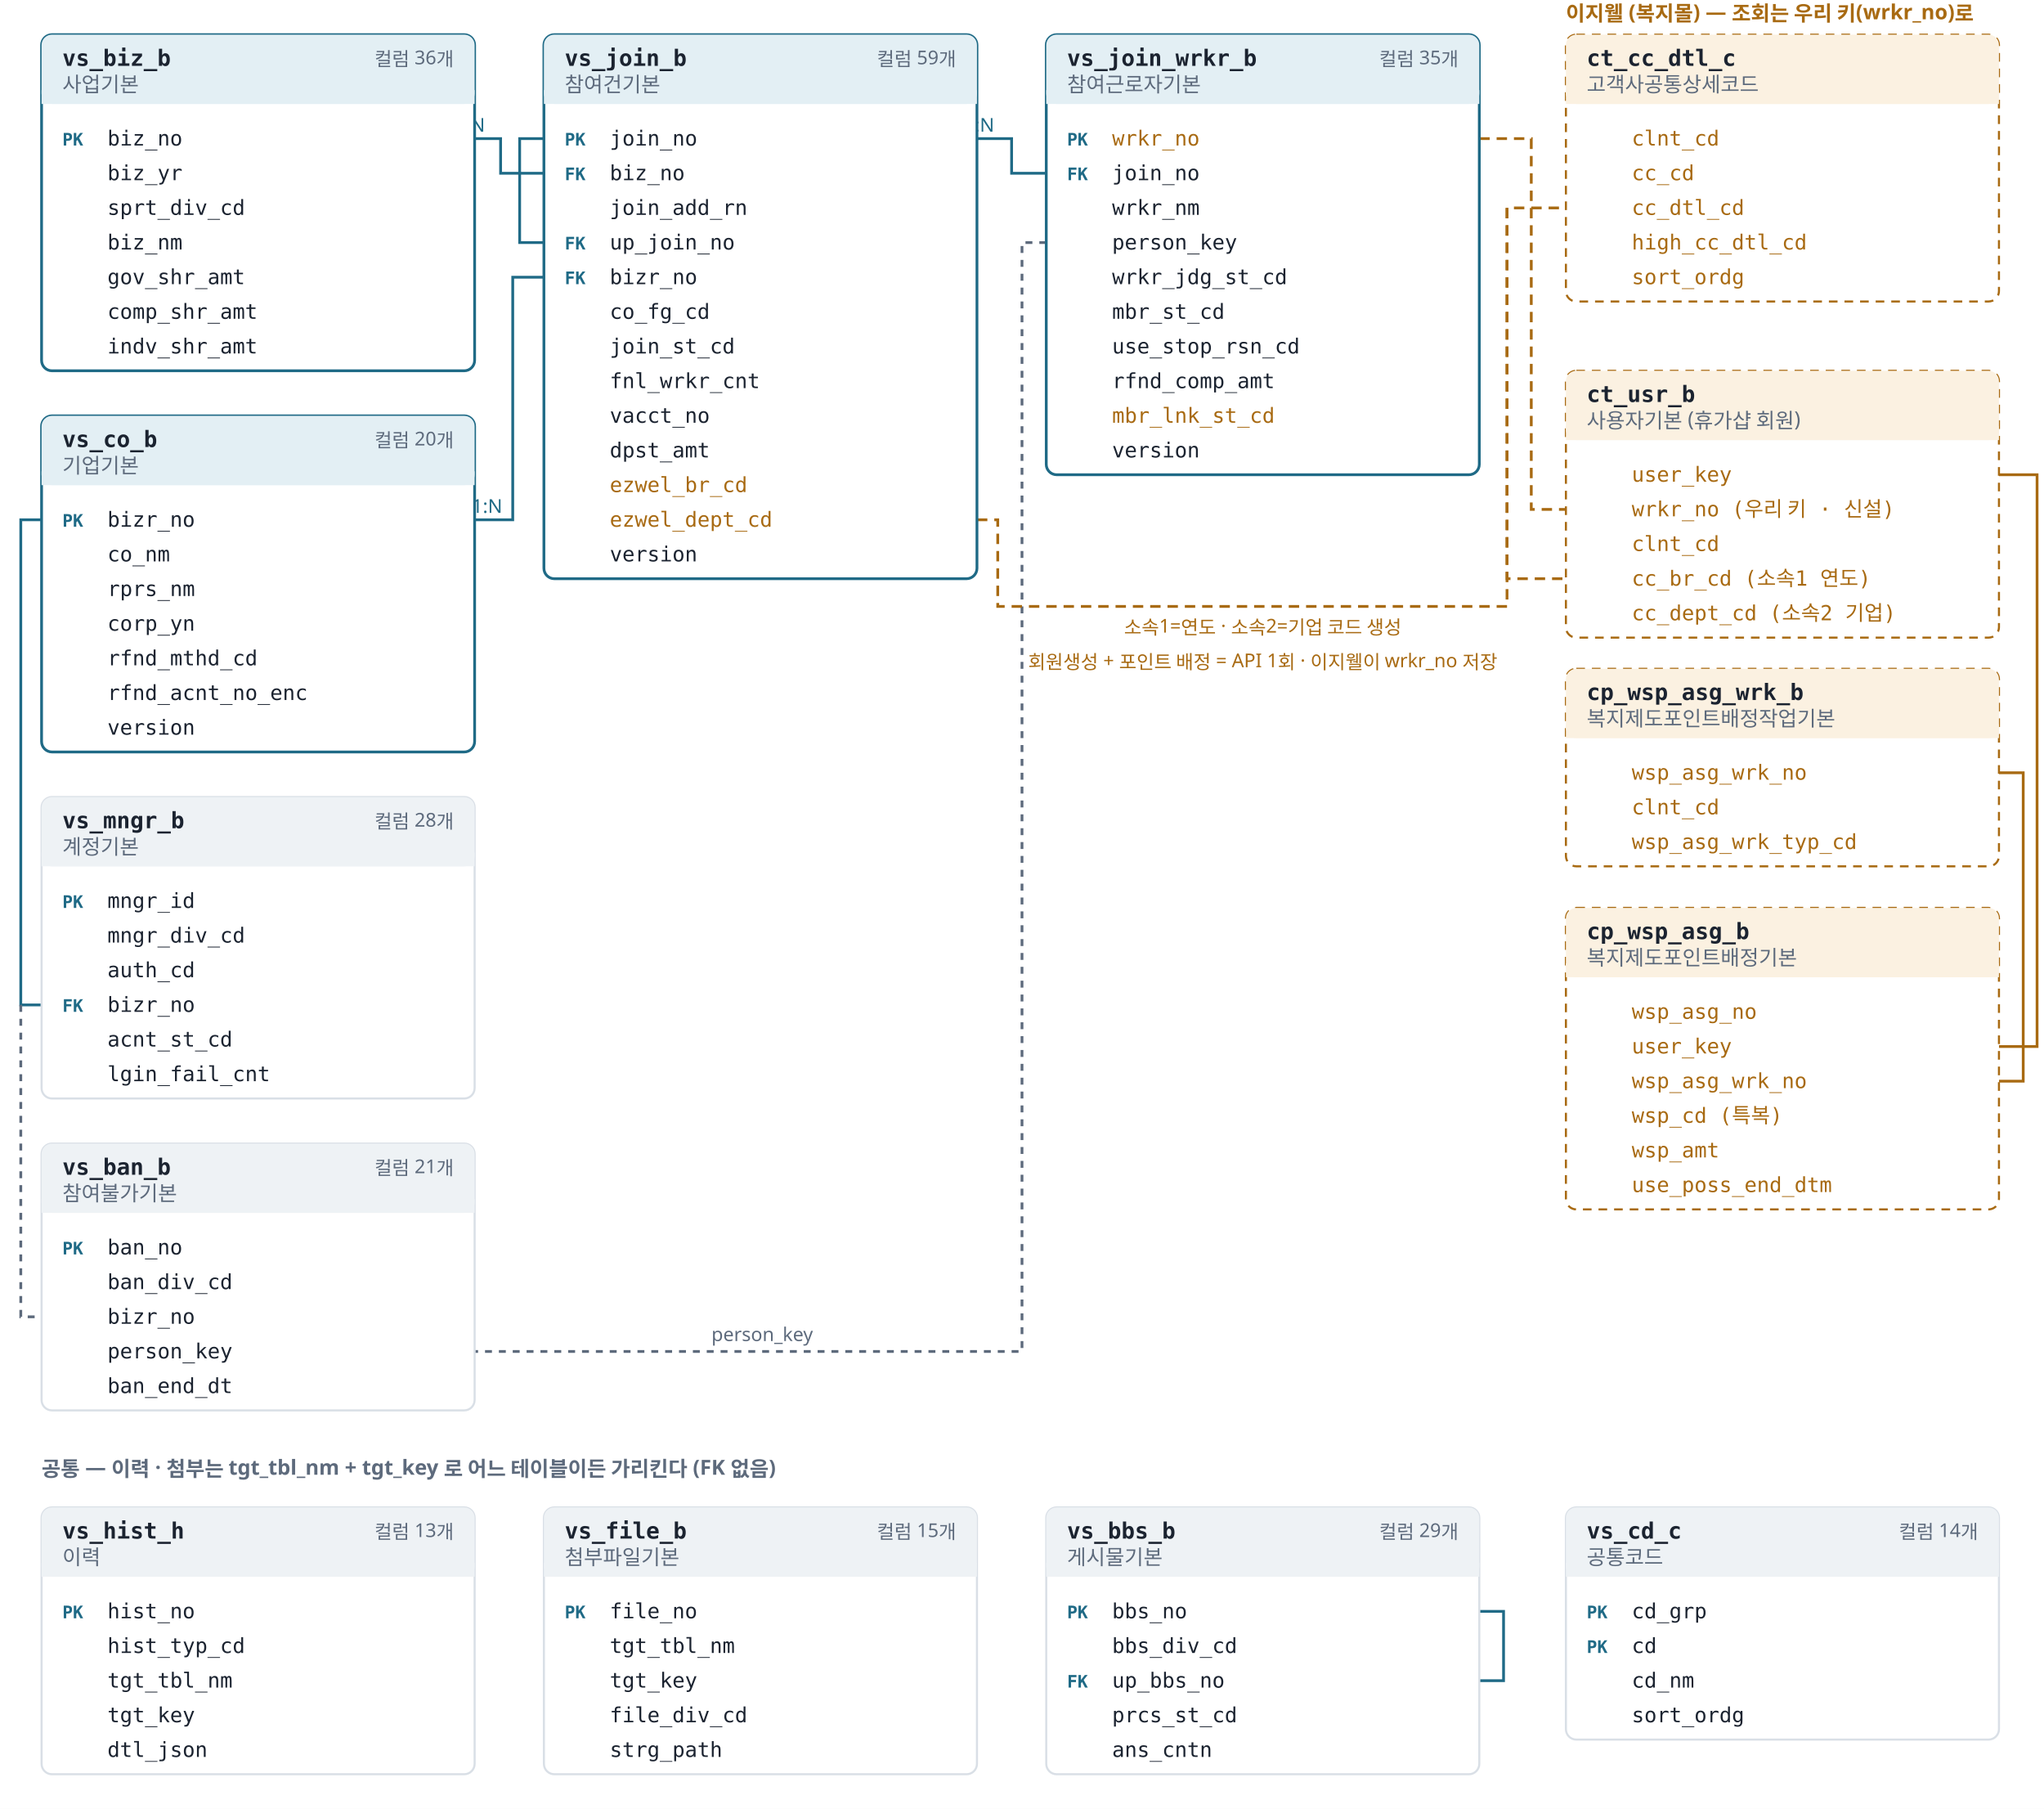
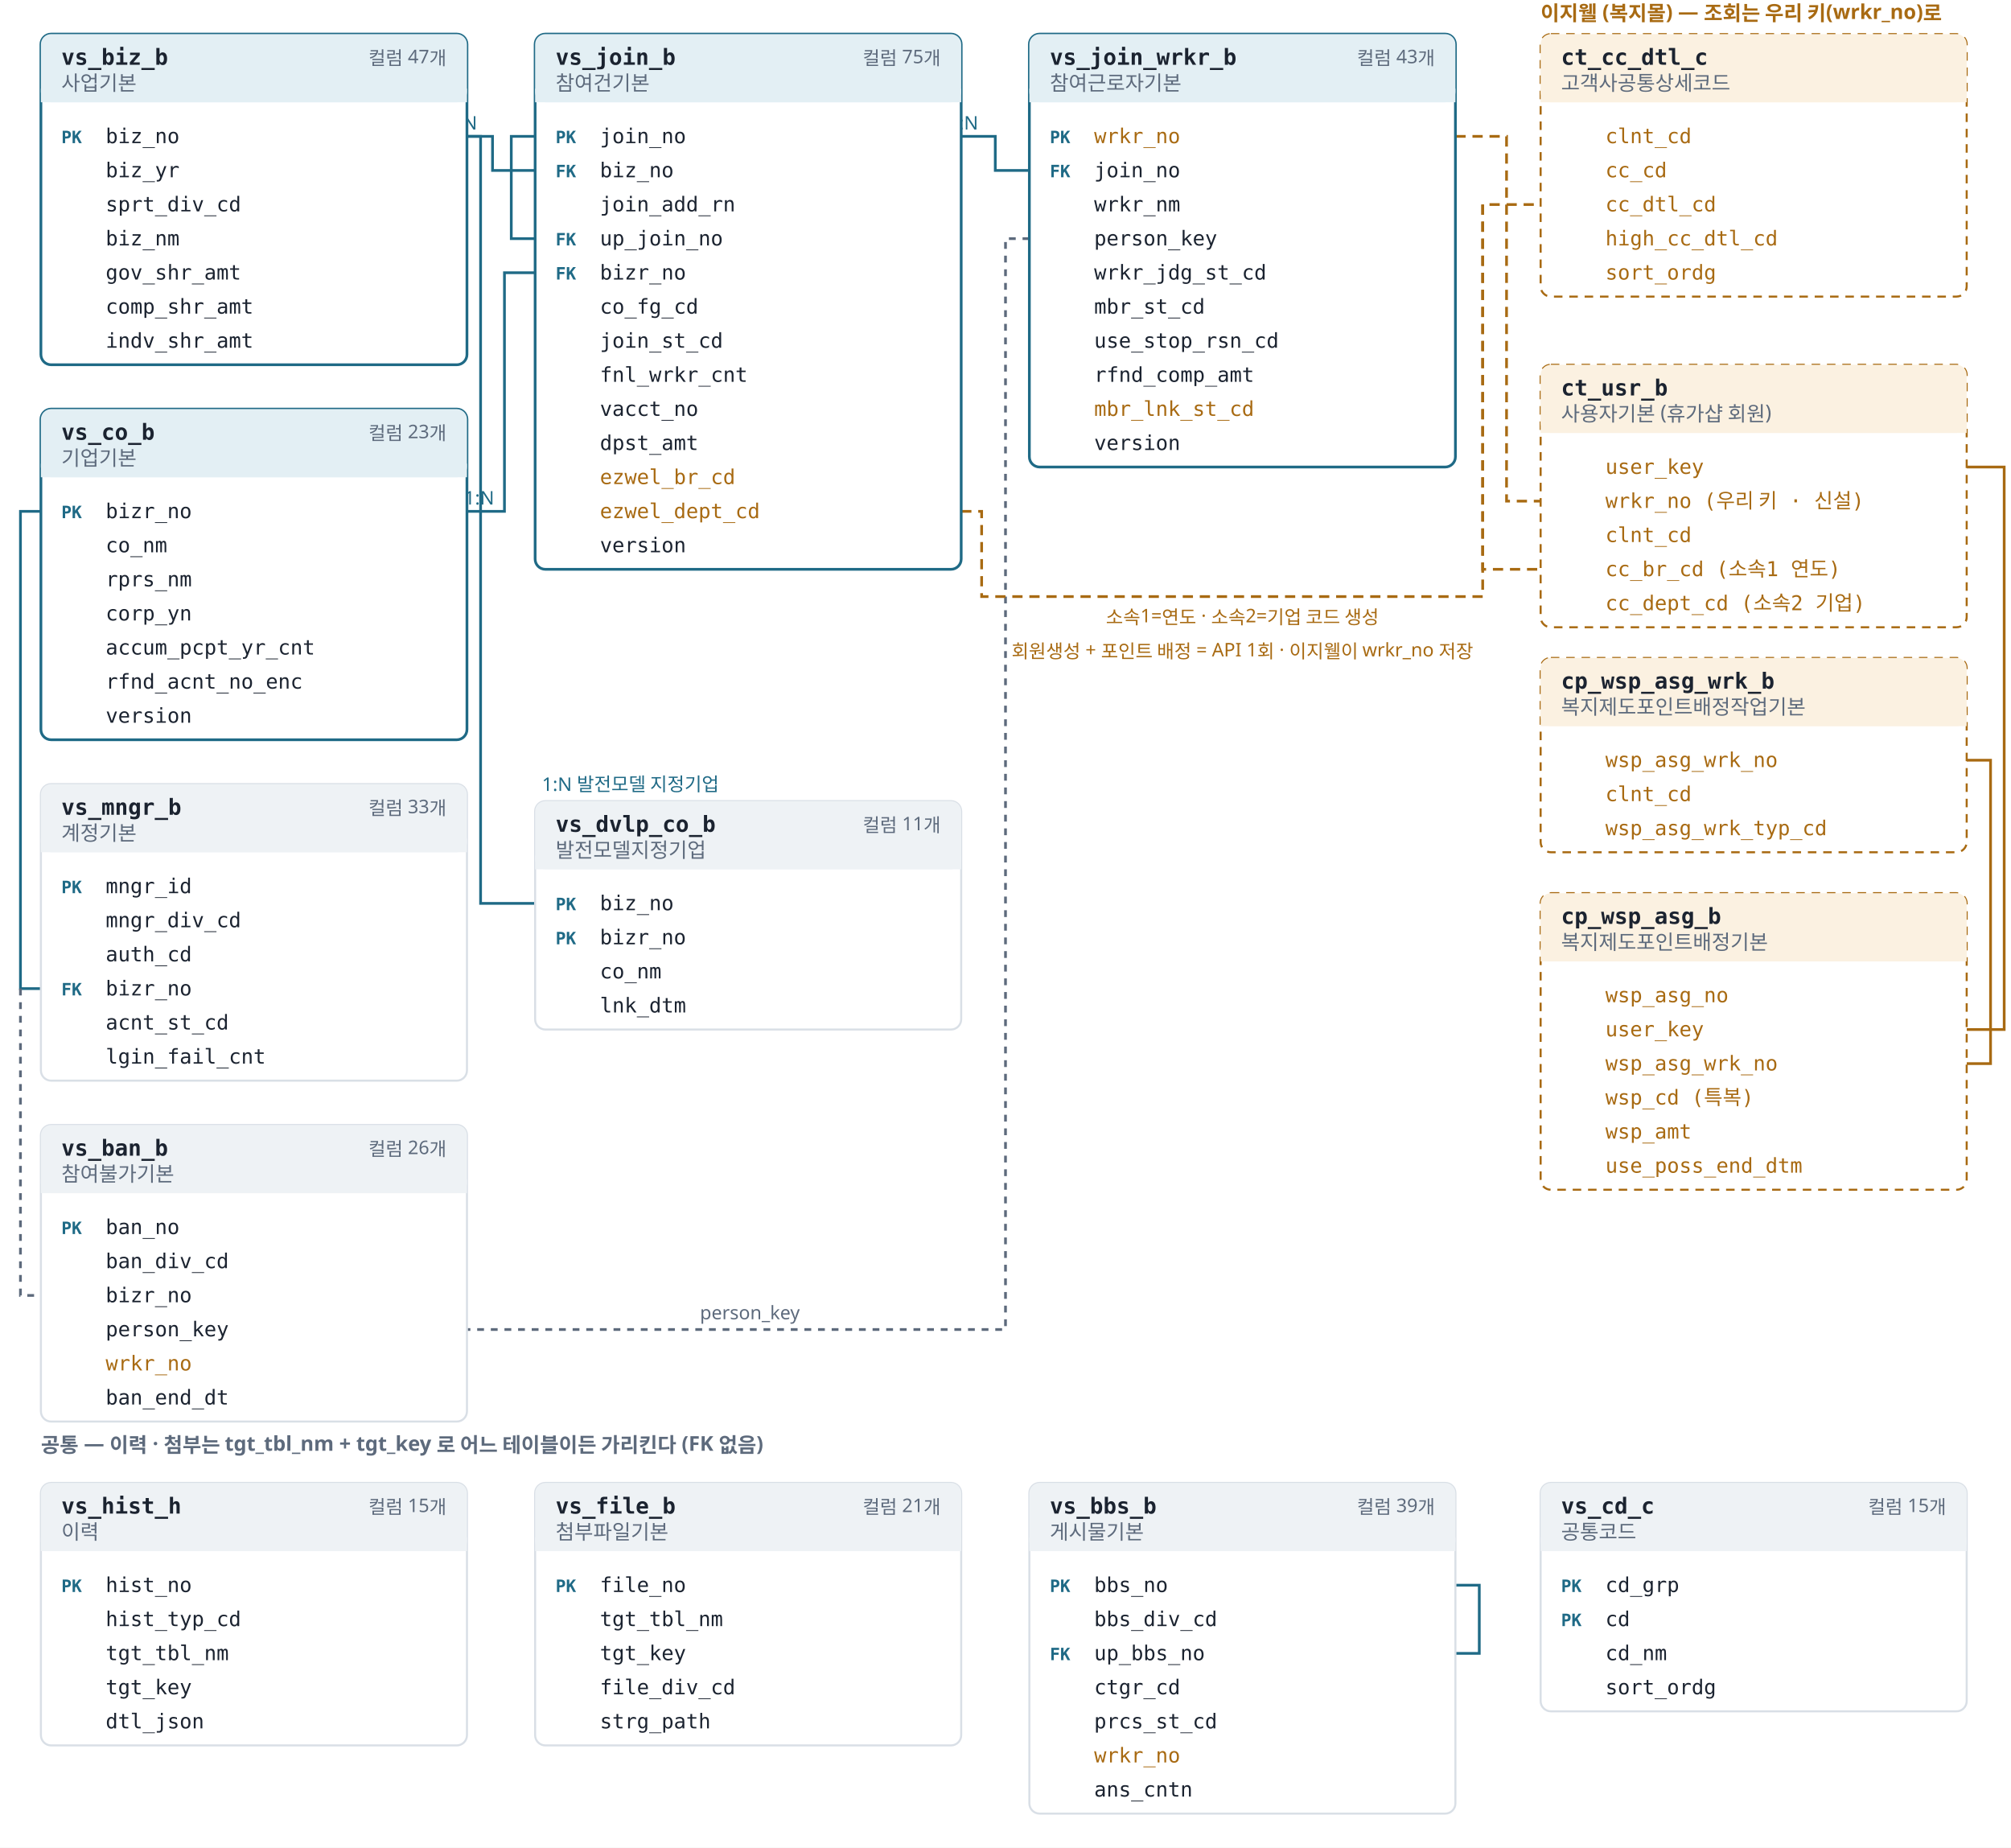
- <svg xmlns="http://www.w3.org/2000/svg" width="1180" height="1044" viewBox="0 0 1180 1044" role="img" aria-label="노동자 휴가지원사업 DB ERD">
+ <svg xmlns="http://www.w3.org/2000/svg" width="1180" height="1084" viewBox="0 0 1180 1084" role="img" aria-label="노동자 휴가지원사업 DB ERD">
  <style>svg .bg{fill:#FFFFFF;stroke:#D9DFE6;stroke-width:1.2} svg .hd{fill:#EEF2F5}
svg .core .bg{stroke:#1F6A86;stroke-width:1.6} svg .core .hd{fill:#E3EFF4}
svg .ext .bg{stroke:#A86A12;stroke-dasharray:5 4} svg .ext .hd{fill:#FBF1E1}
svg .tn{font:600 13px Consolas,"D2Coding",monospace;fill:#1B2330} svg .tk{font:500 12px "Malgun Gothic","Apple SD Gothic Neo",sans-serif;fill:#5D6A7C}
svg .cn{font:400 12px Consolas,"D2Coding",monospace;fill:#1B2330} svg .cn.ez{fill:#A86A12;font-weight:500}
svg .mk{font:600 10px Consolas,"D2Coding",monospace;fill:#1F6A86} svg .more{font:400 11px "Malgun Gothic","Apple SD Gothic Neo",sans-serif;fill:#5D6A7C}
svg .ln{fill:none;stroke-width:1.6} svg .ln.rel{stroke:#1F6A86} svg .ln.soft{stroke:#5D6A7C;stroke-dasharray:4 4}
svg .ln.ezw{stroke:#A86A12;stroke-dasharray:6 4} svg .ln.ext{stroke:#A86A12}
svg .ll{font:500 11px "Malgun Gothic","Apple SD Gothic Neo",sans-serif} svg .ll.rel{fill:#1F6A86} svg .ll.soft{fill:#5D6A7C} svg .ll.ezw{fill:#A86A12}
svg .band{font:600 12px "Malgun Gothic","Apple SD Gothic Neo",sans-serif;fill:#5D6A7C} svg .band.ezb{fill:#A86A12}</style>
  <rect width="100%" height="100%" fill="#FFFFFF" />
+   <path d="M274 80 H282 V530 H314" class="ln rel" />
+   <text x="318" y="464" class="ll rel" text-anchor="start">1:N 발전모델 지정기업</text>
  <path d="M274 80 H289 V100 H314" class="ln rel" />
  <text x="280" y="76" class="ll rel" text-anchor="end">1:N</text>
  <path d="M314 140 H300 V80 H314" class="ln rel" />
  <path d="M564 80 H584 V100 H604" class="ln rel" />
  <text x="574" y="76" class="ll rel" text-anchor="end">1:N</text>
  <path d="M274 300 H296 V160 H314" class="ln rel" />
  <text x="290" y="296" class="ll rel" text-anchor="end">1:N</text>
  <path d="M24 300 H12 V580 H24" class="ln rel" />
  <path d="M12 580 V760 H24" class="ln soft" />
  <path d="M604 140 H590 V780 H274" class="ln soft" />
  <text x="440" y="774" class="ll soft" text-anchor="middle">person_key</text>
  <path d="M564 300 H576 V350 H870 V120 H904" class="ln ezw" />
  <text x="729" y="366" class="ll ezw" text-anchor="middle">소속1=연도 · 소속2=기업 코드 생성</text>
  <path d="M870 120 V334 H904" class="ln ezw" />
  <path d="M854 80 H884 V294 H904" class="ln ezw" />
  <path d="M1154 274 H1176 V604 H1154" class="ln ext" />
  <text x="729" y="386" class="ll ezw" text-anchor="middle">회원생성 + 포인트 배정 = API 1회 · 이지웰이 wrkr_no 저장</text>
  <path d="M1154 624 H1168 V446 H1154" class="ln ext" />
  <path d="M854 970 H868 V930 H854" class="ln rel" />
  <g class="box core">
    <rect x="24" y="20" width="250" height="194" rx="6" class="bg" />
    <rect x="24" y="20" width="250" height="40" rx="6" class="hd" />
    <rect x="24" y="52" width="250" height="8" class="hd" />
    <text x="36" y="38" class="tn">vs_biz_b</text>
    <text x="36" y="53" class="tk">사업기본</text>
    <text x="36" y="84" class="mk">PK</text>
    <text x="62" y="84" class="cn">biz_no</text>
    <text x="36" y="104" class="mk" />
    <text x="62" y="104" class="cn">biz_yr</text>
    <text x="36" y="124" class="mk" />
    <text x="62" y="124" class="cn">sprt_div_cd</text>
    <text x="36" y="144" class="mk" />
    <text x="62" y="144" class="cn">biz_nm</text>
    <text x="36" y="164" class="mk" />
    <text x="62" y="164" class="cn">gov_shr_amt</text>
    <text x="36" y="184" class="mk" />
    <text x="62" y="184" class="cn">comp_shr_amt</text>
    <text x="36" y="204" class="mk" />
    <text x="62" y="204" class="cn">indv_shr_amt</text>
-     <text x="262" y="38" class="more" text-anchor="end">컬럼 36개</text>
+     <text x="262" y="38" class="more" text-anchor="end">컬럼 47개</text>
  </g>
  <g class="box core">
    <rect x="24" y="240" width="250" height="194" rx="6" class="bg" />
    <rect x="24" y="240" width="250" height="40" rx="6" class="hd" />
    <rect x="24" y="272" width="250" height="8" class="hd" />
    <text x="36" y="258" class="tn">vs_co_b</text>
    <text x="36" y="273" class="tk">기업기본</text>
    <text x="36" y="304" class="mk">PK</text>
    <text x="62" y="304" class="cn">bizr_no</text>
    <text x="36" y="324" class="mk" />
    <text x="62" y="324" class="cn">co_nm</text>
    <text x="36" y="344" class="mk" />
    <text x="62" y="344" class="cn">rprs_nm</text>
    <text x="36" y="364" class="mk" />
    <text x="62" y="364" class="cn">corp_yn</text>
    <text x="36" y="384" class="mk" />
-     <text x="62" y="384" class="cn">rfnd_mthd_cd</text>
+     <text x="62" y="384" class="cn">accum_pcpt_yr_cnt</text>
    <text x="36" y="404" class="mk" />
    <text x="62" y="404" class="cn">rfnd_acnt_no_enc</text>
    <text x="36" y="424" class="mk" />
    <text x="62" y="424" class="cn">version</text>
-     <text x="262" y="258" class="more" text-anchor="end">컬럼 20개</text>
+     <text x="262" y="258" class="more" text-anchor="end">컬럼 23개</text>
  </g>
  <g class="box tb">
    <rect x="24" y="460" width="250" height="174" rx="6" class="bg" />
    <rect x="24" y="460" width="250" height="40" rx="6" class="hd" />
    <rect x="24" y="492" width="250" height="8" class="hd" />
    <text x="36" y="478" class="tn">vs_mngr_b</text>
    <text x="36" y="493" class="tk">계정기본</text>
    <text x="36" y="524" class="mk">PK</text>
    <text x="62" y="524" class="cn">mngr_id</text>
    <text x="36" y="544" class="mk" />
    <text x="62" y="544" class="cn">mngr_div_cd</text>
    <text x="36" y="564" class="mk" />
    <text x="62" y="564" class="cn">auth_cd</text>
    <text x="36" y="584" class="mk">FK</text>
    <text x="62" y="584" class="cn">bizr_no</text>
    <text x="36" y="604" class="mk" />
    <text x="62" y="604" class="cn">acnt_st_cd</text>
    <text x="36" y="624" class="mk" />
    <text x="62" y="624" class="cn">lgin_fail_cnt</text>
-     <text x="262" y="478" class="more" text-anchor="end">컬럼 28개</text>
-   </g>
-   <g class="box tb">
-     <rect x="24" y="660" width="250" height="154" rx="6" class="bg" />
+     <text x="262" y="478" class="more" text-anchor="end">컬럼 33개</text>
+   </g>
+   <g class="box tb">
+     <rect x="24" y="660" width="250" height="174" rx="6" class="bg" />
    <rect x="24" y="660" width="250" height="40" rx="6" class="hd" />
    <rect x="24" y="692" width="250" height="8" class="hd" />
    <text x="36" y="678" class="tn">vs_ban_b</text>
    <text x="36" y="693" class="tk">참여불가기본</text>
    <text x="36" y="724" class="mk">PK</text>
    <text x="62" y="724" class="cn">ban_no</text>
    <text x="36" y="744" class="mk" />
    <text x="62" y="744" class="cn">ban_div_cd</text>
    <text x="36" y="764" class="mk" />
    <text x="62" y="764" class="cn">bizr_no</text>
    <text x="36" y="784" class="mk" />
    <text x="62" y="784" class="cn">person_key</text>
    <text x="36" y="804" class="mk" />
-     <text x="62" y="804" class="cn">ban_end_dt</text>
-     <text x="262" y="678" class="more" text-anchor="end">컬럼 21개</text>
+     <text x="62" y="804" class="cn ez">wrkr_no</text>
+     <text x="36" y="824" class="mk" />
+     <text x="62" y="824" class="cn">ban_end_dt</text>
+     <text x="262" y="678" class="more" text-anchor="end">컬럼 26개</text>
  </g>
  <g class="box core">
    <rect x="314" y="20" width="250" height="314" rx="6" class="bg" />
    <rect x="314" y="20" width="250" height="40" rx="6" class="hd" />
    <rect x="314" y="52" width="250" height="8" class="hd" />
    <text x="326" y="38" class="tn">vs_join_b</text>
    <text x="326" y="53" class="tk">참여건기본</text>
    <text x="326" y="84" class="mk">PK</text>
    <text x="352" y="84" class="cn">join_no</text>
    <text x="326" y="104" class="mk">FK</text>
    <text x="352" y="104" class="cn">biz_no</text>
    <text x="326" y="124" class="mk" />
    <text x="352" y="124" class="cn">join_add_rn</text>
    <text x="326" y="144" class="mk">FK</text>
    <text x="352" y="144" class="cn">up_join_no</text>
    <text x="326" y="164" class="mk">FK</text>
    <text x="352" y="164" class="cn">bizr_no</text>
    <text x="326" y="184" class="mk" />
    <text x="352" y="184" class="cn">co_fg_cd</text>
    <text x="326" y="204" class="mk" />
    <text x="352" y="204" class="cn">join_st_cd</text>
    <text x="326" y="224" class="mk" />
    <text x="352" y="224" class="cn">fnl_wrkr_cnt</text>
    <text x="326" y="244" class="mk" />
    <text x="352" y="244" class="cn">vacct_no</text>
    <text x="326" y="264" class="mk" />
    <text x="352" y="264" class="cn">dpst_amt</text>
    <text x="326" y="284" class="mk" />
    <text x="352" y="284" class="cn ez">ezwel_br_cd</text>
    <text x="326" y="304" class="mk" />
    <text x="352" y="304" class="cn ez">ezwel_dept_cd</text>
    <text x="326" y="324" class="mk" />
    <text x="352" y="324" class="cn">version</text>
-     <text x="552" y="38" class="more" text-anchor="end">컬럼 59개</text>
+     <text x="552" y="38" class="more" text-anchor="end">컬럼 75개</text>
  </g>
  <g class="box core">
    <rect x="604" y="20" width="250" height="254" rx="6" class="bg" />
    <rect x="604" y="20" width="250" height="40" rx="6" class="hd" />
    <rect x="604" y="52" width="250" height="8" class="hd" />
    <text x="616" y="38" class="tn">vs_join_wrkr_b</text>
    <text x="616" y="53" class="tk">참여근로자기본</text>
    <text x="616" y="84" class="mk">PK</text>
    <text x="642" y="84" class="cn ez">wrkr_no</text>
    <text x="616" y="104" class="mk">FK</text>
    <text x="642" y="104" class="cn">join_no</text>
    <text x="616" y="124" class="mk" />
    <text x="642" y="124" class="cn">wrkr_nm</text>
    <text x="616" y="144" class="mk" />
    <text x="642" y="144" class="cn">person_key</text>
    <text x="616" y="164" class="mk" />
    <text x="642" y="164" class="cn">wrkr_jdg_st_cd</text>
    <text x="616" y="184" class="mk" />
    <text x="642" y="184" class="cn">mbr_st_cd</text>
    <text x="616" y="204" class="mk" />
    <text x="642" y="204" class="cn">use_stop_rsn_cd</text>
    <text x="616" y="224" class="mk" />
    <text x="642" y="224" class="cn">rfnd_comp_amt</text>
    <text x="616" y="244" class="mk" />
    <text x="642" y="244" class="cn ez">mbr_lnk_st_cd</text>
    <text x="616" y="264" class="mk" />
    <text x="642" y="264" class="cn">version</text>
-     <text x="842" y="38" class="more" text-anchor="end">컬럼 35개</text>
+     <text x="842" y="38" class="more" text-anchor="end">컬럼 43개</text>
+   </g>
+   <g class="box tb">
+     <rect x="314" y="470" width="250" height="134" rx="6" class="bg" />
+     <rect x="314" y="470" width="250" height="40" rx="6" class="hd" />
+     <rect x="314" y="502" width="250" height="8" class="hd" />
+     <text x="326" y="488" class="tn">vs_dvlp_co_b</text>
+     <text x="326" y="503" class="tk">발전모델지정기업</text>
+     <text x="326" y="534" class="mk">PK</text>
+     <text x="352" y="534" class="cn">biz_no</text>
+     <text x="326" y="554" class="mk">PK</text>
+     <text x="352" y="554" class="cn">bizr_no</text>
+     <text x="326" y="574" class="mk" />
+     <text x="352" y="574" class="cn">co_nm</text>
+     <text x="326" y="594" class="mk" />
+     <text x="352" y="594" class="cn">lnk_dtm</text>
+     <text x="552" y="488" class="more" text-anchor="end">컬럼 11개</text>
  </g>
  <g class="box ext">
    <rect x="904" y="20" width="250" height="154" rx="6" class="bg" />
    <rect x="904" y="20" width="250" height="40" rx="6" class="hd" />
    <rect x="904" y="52" width="250" height="8" class="hd" />
    <text x="916" y="38" class="tn">ct_cc_dtl_c</text>
    <text x="916" y="53" class="tk">고객사공통상세코드</text>
    <text x="916" y="84" class="mk" />
    <text x="942" y="84" class="cn ez">clnt_cd</text>
    <text x="916" y="104" class="mk" />
    <text x="942" y="104" class="cn ez">cc_cd</text>
    <text x="916" y="124" class="mk" />
    <text x="942" y="124" class="cn ez">cc_dtl_cd</text>
    <text x="916" y="144" class="mk" />
    <text x="942" y="144" class="cn ez">high_cc_dtl_cd</text>
    <text x="916" y="164" class="mk" />
    <text x="942" y="164" class="cn ez">sort_ordg</text>
  </g>
  <g class="box ext">
    <rect x="904" y="214" width="250" height="154" rx="6" class="bg" />
    <rect x="904" y="214" width="250" height="40" rx="6" class="hd" />
    <rect x="904" y="246" width="250" height="8" class="hd" />
    <text x="916" y="232" class="tn">ct_usr_b</text>
    <text x="916" y="247" class="tk">사용자기본 (휴가샵 회원)</text>
    <text x="916" y="278" class="mk" />
    <text x="942" y="278" class="cn ez">user_key</text>
    <text x="916" y="298" class="mk" />
    <text x="942" y="298" class="cn ez">wrkr_no  (우리 키 · 신설)</text>
    <text x="916" y="318" class="mk" />
    <text x="942" y="318" class="cn ez">clnt_cd</text>
    <text x="916" y="338" class="mk" />
    <text x="942" y="338" class="cn ez">cc_br_cd  (소속1 연도)</text>
    <text x="916" y="358" class="mk" />
    <text x="942" y="358" class="cn ez">cc_dept_cd  (소속2 기업)</text>
  </g>
  <g class="box ext">
    <rect x="904" y="386" width="250" height="114" rx="6" class="bg" />
    <rect x="904" y="386" width="250" height="40" rx="6" class="hd" />
    <rect x="904" y="418" width="250" height="8" class="hd" />
    <text x="916" y="404" class="tn">cp_wsp_asg_wrk_b</text>
    <text x="916" y="419" class="tk">복지제도포인트배정작업기본</text>
    <text x="916" y="450" class="mk" />
    <text x="942" y="450" class="cn ez">wsp_asg_wrk_no</text>
    <text x="916" y="470" class="mk" />
    <text x="942" y="470" class="cn ez">clnt_cd</text>
    <text x="916" y="490" class="mk" />
    <text x="942" y="490" class="cn ez">wsp_asg_wrk_typ_cd</text>
  </g>
  <g class="box ext">
    <rect x="904" y="524" width="250" height="174" rx="6" class="bg" />
    <rect x="904" y="524" width="250" height="40" rx="6" class="hd" />
    <rect x="904" y="556" width="250" height="8" class="hd" />
    <text x="916" y="542" class="tn">cp_wsp_asg_b</text>
    <text x="916" y="557" class="tk">복지제도포인트배정기본</text>
    <text x="916" y="588" class="mk" />
    <text x="942" y="588" class="cn ez">wsp_asg_no</text>
    <text x="916" y="608" class="mk" />
    <text x="942" y="608" class="cn ez">user_key</text>
    <text x="916" y="628" class="mk" />
    <text x="942" y="628" class="cn ez">wsp_asg_wrk_no</text>
    <text x="916" y="648" class="mk" />
    <text x="942" y="648" class="cn ez">wsp_cd  (특복)</text>
    <text x="916" y="668" class="mk" />
    <text x="942" y="668" class="cn ez">wsp_amt</text>
    <text x="916" y="688" class="mk" />
    <text x="942" y="688" class="cn ez">use_poss_end_dtm</text>
  </g>
  <g class="box tb">
    <rect x="24" y="870" width="250" height="154" rx="6" class="bg" />
    <rect x="24" y="870" width="250" height="40" rx="6" class="hd" />
    <rect x="24" y="902" width="250" height="8" class="hd" />
    <text x="36" y="888" class="tn">vs_hist_h</text>
    <text x="36" y="903" class="tk">이력</text>
    <text x="36" y="934" class="mk">PK</text>
    <text x="62" y="934" class="cn">hist_no</text>
    <text x="36" y="954" class="mk" />
    <text x="62" y="954" class="cn">hist_typ_cd</text>
    <text x="36" y="974" class="mk" />
    <text x="62" y="974" class="cn">tgt_tbl_nm</text>
    <text x="36" y="994" class="mk" />
    <text x="62" y="994" class="cn">tgt_key</text>
    <text x="36" y="1014" class="mk" />
    <text x="62" y="1014" class="cn">dtl_json</text>
-     <text x="262" y="888" class="more" text-anchor="end">컬럼 13개</text>
+     <text x="262" y="888" class="more" text-anchor="end">컬럼 15개</text>
  </g>
  <g class="box tb">
    <rect x="314" y="870" width="250" height="154" rx="6" class="bg" />
    <rect x="314" y="870" width="250" height="40" rx="6" class="hd" />
    <rect x="314" y="902" width="250" height="8" class="hd" />
    <text x="326" y="888" class="tn">vs_file_b</text>
    <text x="326" y="903" class="tk">첨부파일기본</text>
    <text x="326" y="934" class="mk">PK</text>
    <text x="352" y="934" class="cn">file_no</text>
    <text x="326" y="954" class="mk" />
    <text x="352" y="954" class="cn">tgt_tbl_nm</text>
    <text x="326" y="974" class="mk" />
    <text x="352" y="974" class="cn">tgt_key</text>
    <text x="326" y="994" class="mk" />
    <text x="352" y="994" class="cn">file_div_cd</text>
    <text x="326" y="1014" class="mk" />
    <text x="352" y="1014" class="cn">strg_path</text>
-     <text x="552" y="888" class="more" text-anchor="end">컬럼 15개</text>
-   </g>
-   <g class="box tb">
-     <rect x="604" y="870" width="250" height="154" rx="6" class="bg" />
+     <text x="552" y="888" class="more" text-anchor="end">컬럼 21개</text>
+   </g>
+   <g class="box tb">
+     <rect x="604" y="870" width="250" height="194" rx="6" class="bg" />
    <rect x="604" y="870" width="250" height="40" rx="6" class="hd" />
    <rect x="604" y="902" width="250" height="8" class="hd" />
    <text x="616" y="888" class="tn">vs_bbs_b</text>
    <text x="616" y="903" class="tk">게시물기본</text>
    <text x="616" y="934" class="mk">PK</text>
    <text x="642" y="934" class="cn">bbs_no</text>
    <text x="616" y="954" class="mk" />
    <text x="642" y="954" class="cn">bbs_div_cd</text>
    <text x="616" y="974" class="mk">FK</text>
    <text x="642" y="974" class="cn">up_bbs_no</text>
    <text x="616" y="994" class="mk" />
-     <text x="642" y="994" class="cn">prcs_st_cd</text>
+     <text x="642" y="994" class="cn">ctgr_cd</text>
    <text x="616" y="1014" class="mk" />
-     <text x="642" y="1014" class="cn">ans_cntn</text>
-     <text x="842" y="888" class="more" text-anchor="end">컬럼 29개</text>
+     <text x="642" y="1014" class="cn">prcs_st_cd</text>
+     <text x="616" y="1034" class="mk" />
+     <text x="642" y="1034" class="cn ez">wrkr_no</text>
+     <text x="616" y="1054" class="mk" />
+     <text x="642" y="1054" class="cn">ans_cntn</text>
+     <text x="842" y="888" class="more" text-anchor="end">컬럼 39개</text>
  </g>
  <g class="box tb">
    <rect x="904" y="870" width="250" height="134" rx="6" class="bg" />
    <rect x="904" y="870" width="250" height="40" rx="6" class="hd" />
    <rect x="904" y="902" width="250" height="8" class="hd" />
    <text x="916" y="888" class="tn">vs_cd_c</text>
    <text x="916" y="903" class="tk">공통코드</text>
    <text x="916" y="934" class="mk">PK</text>
    <text x="942" y="934" class="cn">cd_grp</text>
    <text x="916" y="954" class="mk">PK</text>
    <text x="942" y="954" class="cn">cd</text>
    <text x="916" y="974" class="mk" />
    <text x="942" y="974" class="cn">cd_nm</text>
    <text x="916" y="994" class="mk" />
    <text x="942" y="994" class="cn">sort_ordg</text>
-     <text x="1142" y="888" class="more" text-anchor="end">컬럼 14개</text>
+     <text x="1142" y="888" class="more" text-anchor="end">컬럼 15개</text>
  </g>
  <text x="24" y="852" class="band">공통 — 이력 · 첨부는 tgt_tbl_nm + tgt_key 로 어느 테이블이든 가리킨다 (FK 없음)</text>
  <text x="904" y="12" class="band ezb">이지웰 (복지몰) — 조회는 우리 키(wrkr_no)로</text>
</svg>
